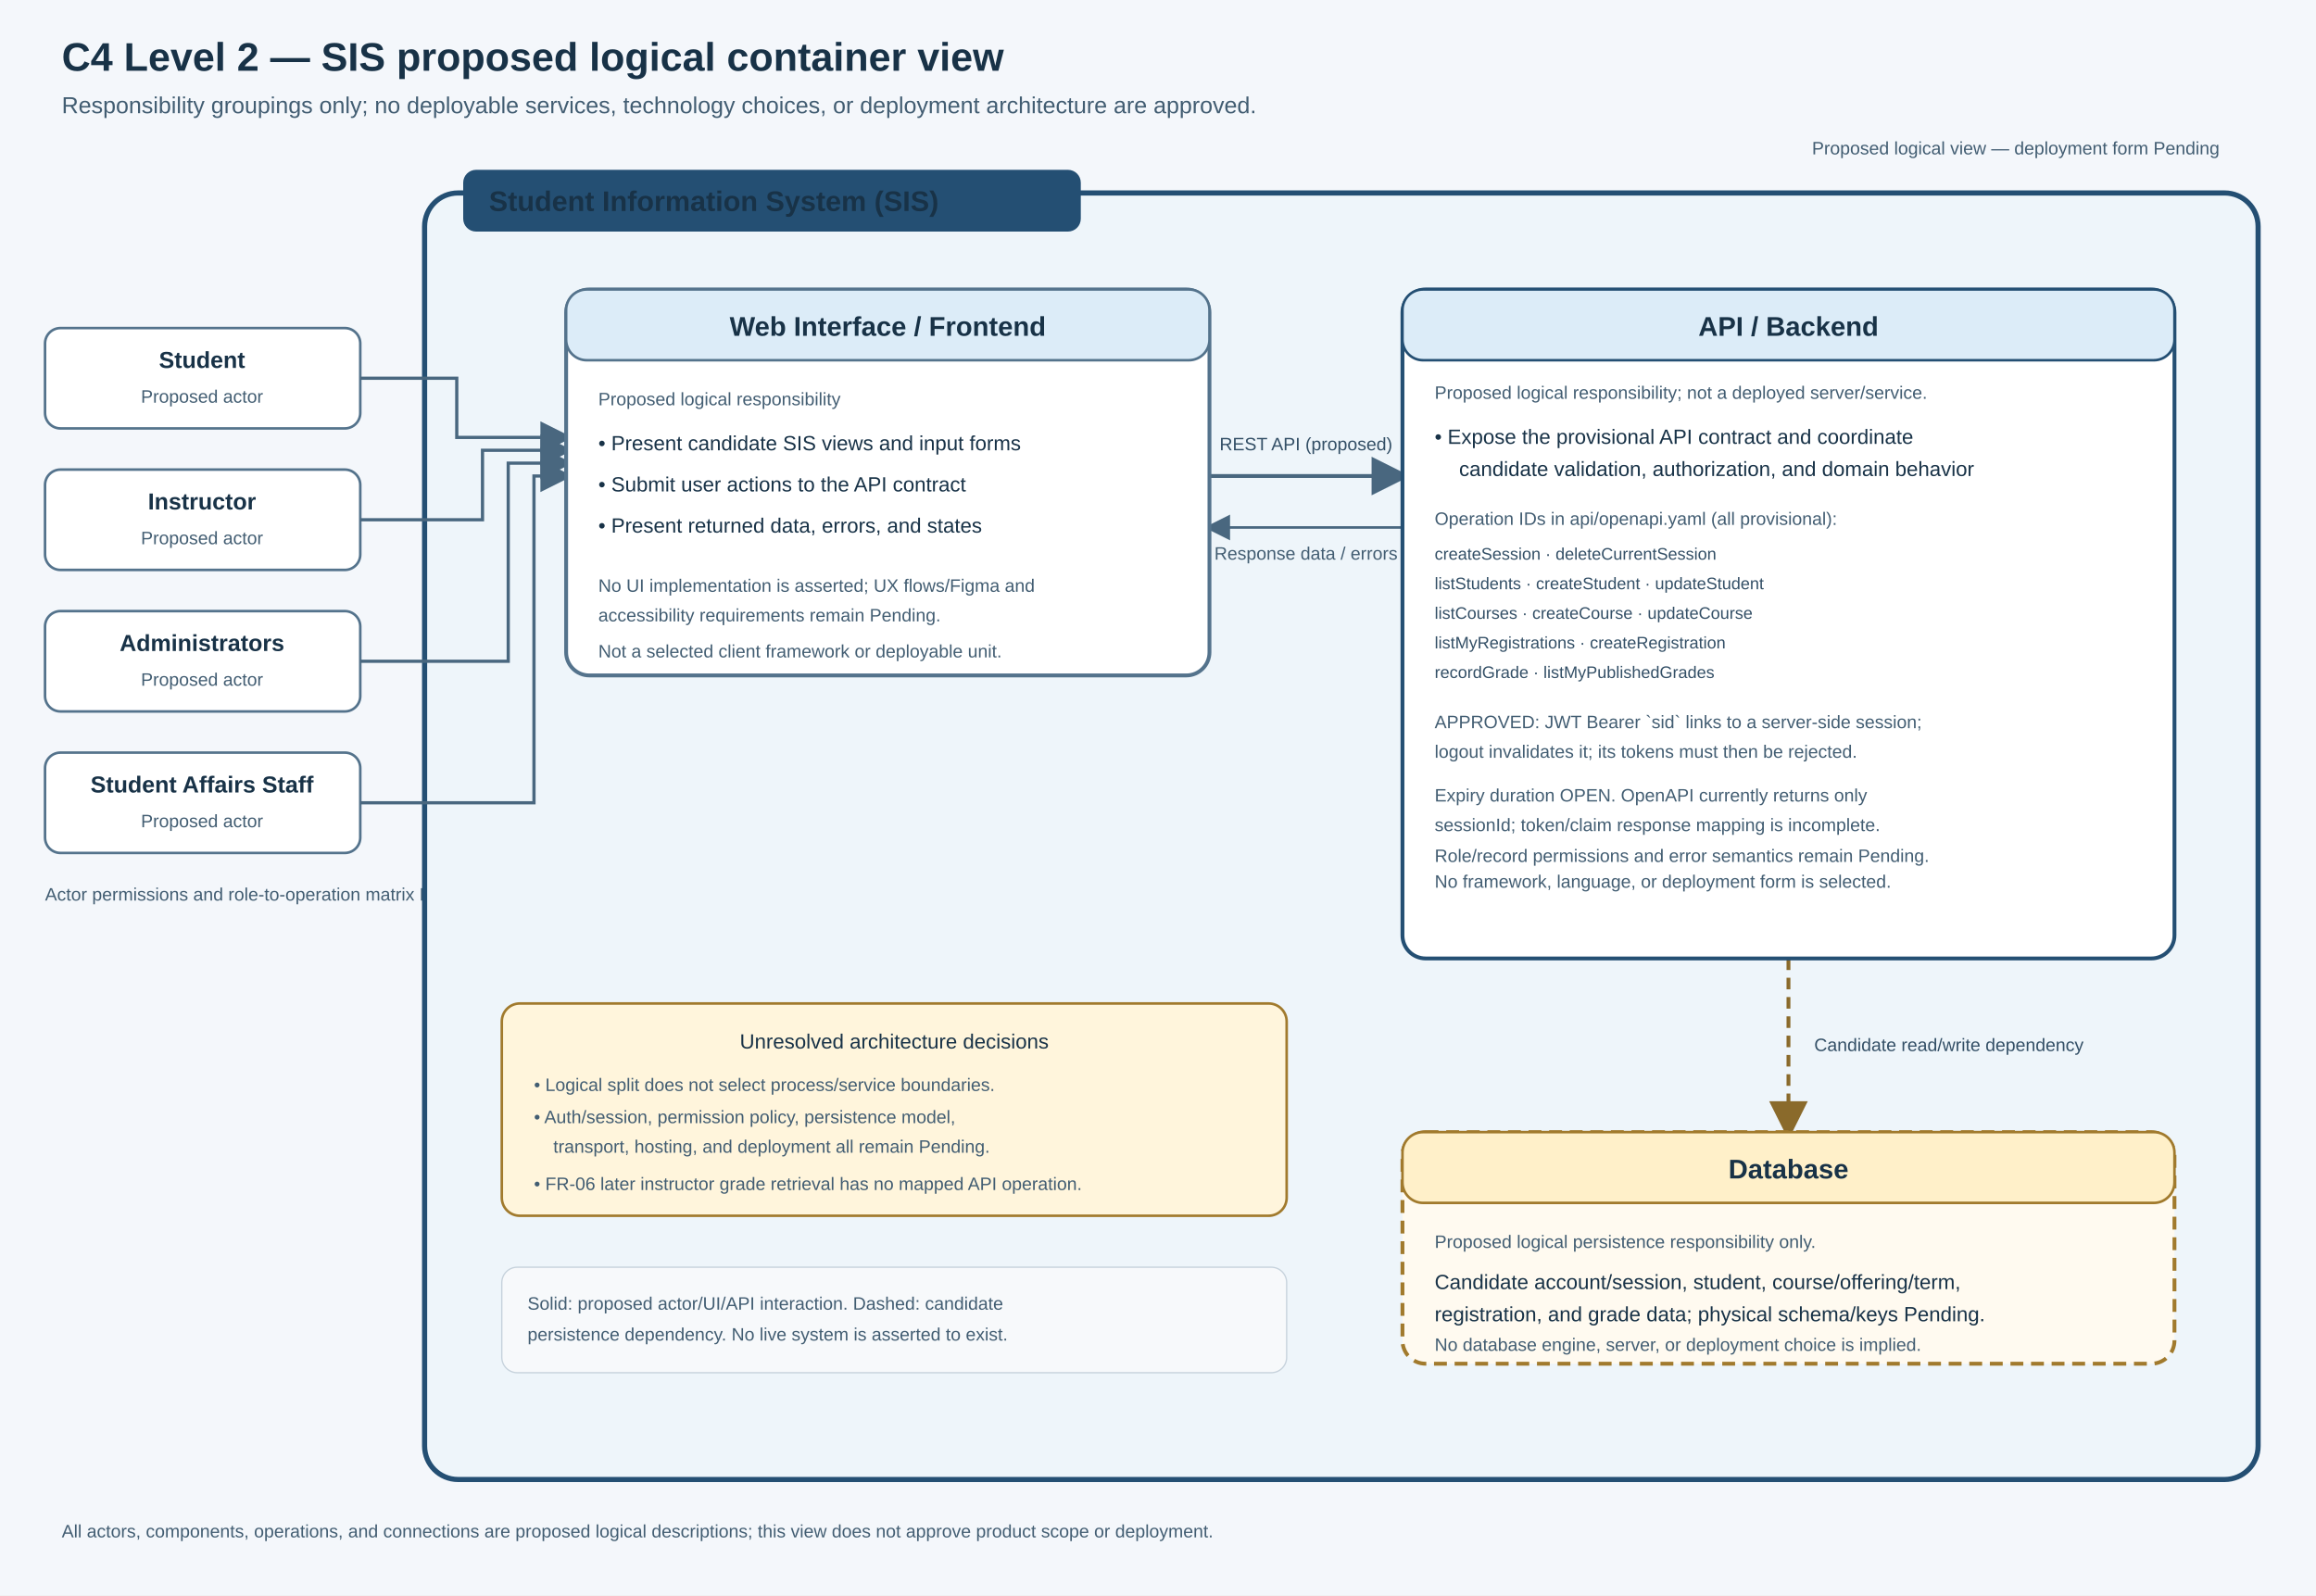
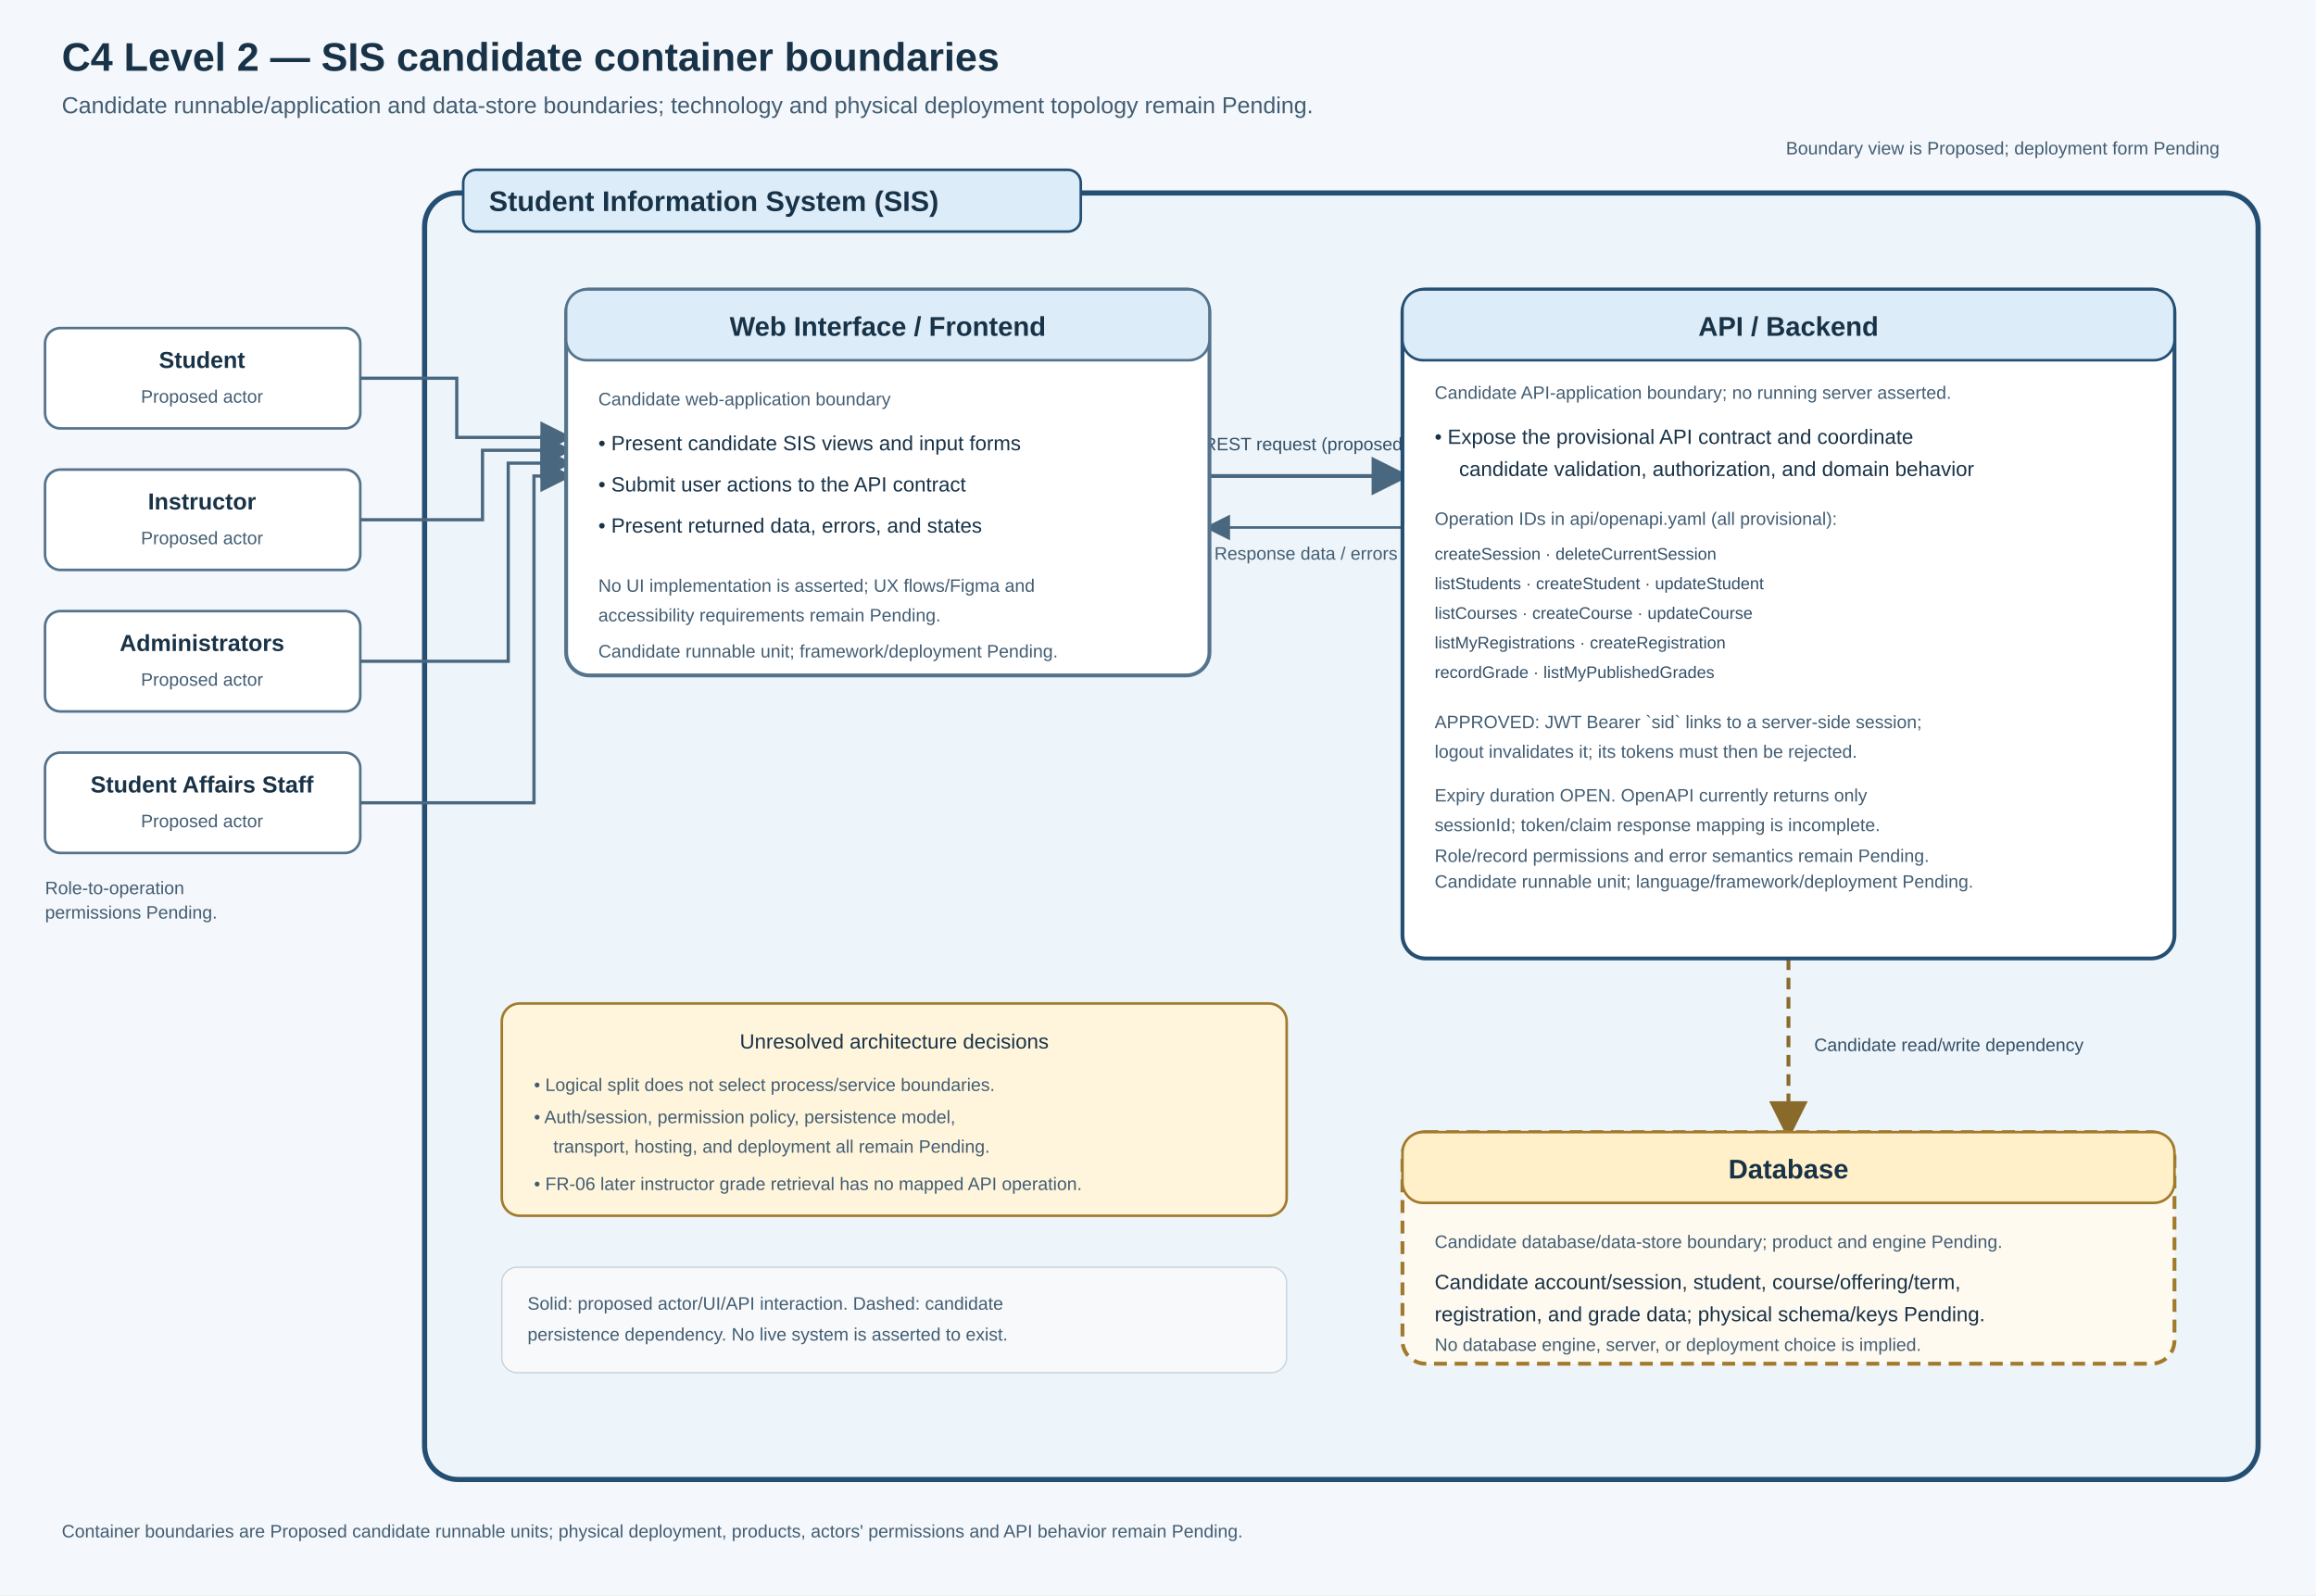
<svg xmlns="http://www.w3.org/2000/svg" width="1800" height="1240" viewBox="0 0 1800 1240" role="img" aria-labelledby="title description">
  <defs>
    <marker id="arrow" markerWidth="10" markerHeight="10" refX="8" refY="5" orient="auto" markerUnits="strokeWidth">
      <path d="M0,0 L10,5 L0,10 z" fill="#49677f" />
    </marker>
    <marker id="dashArrow" markerWidth="10" markerHeight="10" refX="8" refY="5" orient="auto" markerUnits="strokeWidth">
      <path d="M0,0 L10,5 L0,10 z" fill="#8a6a2b" />
    </marker>
    <style>
      text { font-family: Arial, Helvetica, sans-serif; fill: #183247; }
      .title { font-size: 31px; font-weight: 700; }
      .subtitle { font-size: 18px; fill: #425d72; }
      .actor-title { font-size: 18px; font-weight: 700; }
      .card-title { font-size: 21px; font-weight: 700; }
      .body { font-size: 16px; }
      .small { font-size: 14px; fill: #425d72; }
      .edge-label { font-size: 14px; fill: #334f66; }
      .operation { font-size: 13px; fill: #334f66; }
    </style>
  </defs>
  <rect width="1800" height="1240" fill="#f4f7fb" />
-   <text class="title" x="48" y="55">C4 Level 2 — SIS proposed logical container view</text>
-   <text class="subtitle" x="48" y="88">Responsibility groupings only; no deployable services, technology choices, or deployment architecture are approved.</text>
+   <text class="title" x="48" y="55">C4 Level 2 — SIS candidate container boundaries</text>
+   <text class="subtitle" x="48" y="88">Candidate runnable/application and data-store boundaries; technology and physical deployment topology remain Pending.</text>
  <rect x="35" y="255" width="245" height="78" rx="12" fill="#ffffff" stroke="#54738c" stroke-width="2" />
  <text class="actor-title" x="157" y="286" text-anchor="middle">Student</text>
  <text class="small" x="157" y="313" text-anchor="middle">Proposed actor</text>
  <rect x="35" y="365" width="245" height="78" rx="12" fill="#ffffff" stroke="#54738c" stroke-width="2" />
  <text class="actor-title" x="157" y="396" text-anchor="middle">Instructor</text>
  <text class="small" x="157" y="423" text-anchor="middle">Proposed actor</text>
  <rect x="35" y="475" width="245" height="78" rx="12" fill="#ffffff" stroke="#54738c" stroke-width="2" />
  <text class="actor-title" x="157" y="506" text-anchor="middle">Administrators</text>
  <text class="small" x="157" y="533" text-anchor="middle">Proposed actor</text>
  <rect x="35" y="585" width="245" height="78" rx="12" fill="#ffffff" stroke="#54738c" stroke-width="2" />
  <text class="actor-title" x="157" y="616" text-anchor="middle">Student Affairs Staff</text>
  <text class="small" x="157" y="643" text-anchor="middle">Proposed actor</text>
-   <text class="small" x="35" y="700">Actor permissions and role-to-operation matrix Pending.</text>
+   <text class="small" x="35" y="695">Role-to-operation</text>
+   <text class="small" x="35" y="714">permissions Pending.</text>
  <rect x="330" y="150" width="1425" height="1000" rx="26" fill="#eef5fa" stroke="#244f73" stroke-width="4" />
-   <rect x="360" y="132" width="480" height="48" rx="10" fill="#244f73" />
-   <text x="380" y="164" font-size="22" font-weight="700" fill="#ffffff">Student Information System (SIS)</text>
-   <text class="small" x="1725" y="120" text-anchor="end">Proposed logical view — deployment form Pending</text>
+   <rect x="360" y="132" width="480" height="48" rx="10" fill="#dcecf8" stroke="#244f73" stroke-width="2" />
+   <text x="380" y="164" font-size="22" font-weight="700" fill="#183247">Student Information System (SIS)</text>
+   <text class="small" x="1725" y="120" text-anchor="end">Boundary view is Proposed; deployment form Pending</text>
  <path d="M280 294 H355 V340 H440" fill="none" stroke="#49677f" stroke-width="2.5" marker-end="url(#arrow)" />
  <path d="M280 404 H375 V350 H440" fill="none" stroke="#49677f" stroke-width="2.5" marker-end="url(#arrow)" />
  <path d="M280 514 H395 V360 H440" fill="none" stroke="#49677f" stroke-width="2.5" marker-end="url(#arrow)" />
  <path d="M280 624 H415 V370 H440" fill="none" stroke="#49677f" stroke-width="2.5" marker-end="url(#arrow)" />
  <path d="M940 370 H1090" fill="none" stroke="#49677f" stroke-width="3" marker-end="url(#arrow)" />
-   <text class="edge-label" x="1015" y="350" text-anchor="middle">REST API (proposed)</text>
+   <text class="edge-label" x="1015" y="350" text-anchor="middle">REST request (proposed)</text>
  <path d="M1090 410 H940" fill="none" stroke="#49677f" stroke-width="2" marker-end="url(#arrow)" />
  <text class="small" x="1015" y="435" text-anchor="middle">Response data / errors</text>
  <path d="M1390 745 V880" fill="none" stroke="#8a6a2b" stroke-width="3" stroke-dasharray="9 6" marker-end="url(#dashArrow)" />
  <text class="edge-label" x="1410" y="817">Candidate read/write dependency</text>
  <rect x="440" y="225" width="500" height="300" rx="18" fill="#ffffff" stroke="#54738c" stroke-width="3" />
  <rect x="440" y="225" width="500" height="55" rx="16" fill="#dcecf8" stroke="#54738c" stroke-width="2" />
  <text class="card-title" x="690" y="261" text-anchor="middle">Web Interface / Frontend</text>
-   <text class="small" x="465" y="315">Proposed logical responsibility</text>
+   <text class="small" x="465" y="315">Candidate web-application boundary</text>
  <text class="body" x="465" y="350">• Present candidate SIS views and input forms</text>
  <text class="body" x="465" y="382">• Submit user actions to the API contract</text>
  <text class="body" x="465" y="414">• Present returned data, errors, and states</text>
  <text class="small" x="465" y="460">No UI implementation is asserted; UX flows/Figma and</text>
  <text class="small" x="465" y="483">accessibility requirements remain Pending.</text>
-   <text class="small" x="465" y="511">Not a selected client framework or deployable unit.</text>
+   <text class="small" x="465" y="511">Candidate runnable unit; framework/deployment Pending.</text>
  <rect x="1090" y="225" width="600" height="520" rx="18" fill="#ffffff" stroke="#244f73" stroke-width="3" />
  <rect x="1090" y="225" width="600" height="55" rx="16" fill="#dcecf8" stroke="#244f73" stroke-width="2" />
  <text class="card-title" x="1390" y="261" text-anchor="middle">API / Backend</text>
-   <text class="small" x="1115" y="310">Proposed logical responsibility; not a deployed server/service.</text>
+   <text class="small" x="1115" y="310">Candidate API-application boundary; no running server asserted.</text>
  <text class="body" x="1115" y="345">• Expose the provisional API contract and coordinate</text>
  <text class="body" x="1134" y="370">candidate validation, authorization, and domain behavior</text>
  <text class="small" x="1115" y="408">Operation IDs in api/openapi.yaml (all provisional):</text>
  <text class="operation" x="1115" y="435">createSession · deleteCurrentSession</text>
  <text class="operation" x="1115" y="458">listStudents · createStudent · updateStudent</text>
  <text class="operation" x="1115" y="481">listCourses · createCourse · updateCourse</text>
  <text class="operation" x="1115" y="504">listMyRegistrations · createRegistration</text>
  <text class="operation" x="1115" y="527">recordGrade · listMyPublishedGrades</text>
  <text class="small" x="1115" y="566">APPROVED: JWT Bearer `sid` links to a server-side session;</text>
  <text class="small" x="1115" y="589">logout invalidates it; its tokens must then be rejected.</text>
  <text class="small" x="1115" y="623">Expiry duration OPEN. OpenAPI currently returns only</text>
  <text class="small" x="1115" y="646">sessionId; token/claim response mapping is incomplete.</text>
  <text class="small" x="1115" y="670">Role/record permissions and error semantics remain Pending.</text>
-   <text class="small" x="1115" y="690">No framework, language, or deployment form is selected.</text>
+   <text class="small" x="1115" y="690">Candidate runnable unit; language/framework/deployment Pending.</text>
  <rect x="1090" y="880" width="600" height="180" rx="18" fill="#fffaf0" stroke="#a17a2d" stroke-width="3" stroke-dasharray="10 6" />
  <rect x="1090" y="880" width="600" height="55" rx="16" fill="#fff0c9" stroke="#a17a2d" stroke-width="2" />
  <text class="card-title" x="1390" y="916" text-anchor="middle">Database</text>
-   <text class="small" x="1115" y="970">Proposed logical persistence responsibility only.</text>
+   <text class="small" x="1115" y="970">Candidate database/data-store boundary; product and engine Pending.</text>
  <text class="body" x="1115" y="1002">Candidate account/session, student, course/offering/term,</text>
  <text class="body" x="1115" y="1027">registration, and grade data; physical schema/keys Pending.</text>
  <text class="small" x="1115" y="1050">No database engine, server, or deployment choice is implied.</text>
  <rect x="390" y="780" width="610" height="165" rx="14" fill="#fff5dc" stroke="#a17a2d" stroke-width="2" />
  <text class="body" x="695" y="815" text-anchor="middle">Unresolved architecture decisions</text>
  <text class="small" x="415" y="848">• Logical split does not select process/service boundaries.</text>
  <text class="small" x="415" y="873">• Auth/session, permission policy, persistence model,</text>
  <text class="small" x="430" y="896">transport, hosting, and deployment all remain Pending.</text>
  <text class="small" x="415" y="925">• FR-06 later instructor grade retrieval has no mapped API operation.</text>
  <rect x="390" y="985" width="610" height="82" rx="12" fill="#f7f9fb" stroke="#c6d2dc" />
  <text class="small" x="410" y="1018">Solid: proposed actor/UI/API interaction. Dashed: candidate</text>
  <text class="small" x="410" y="1042">persistence dependency. No live system is asserted to exist.</text>
-   <text class="small" x="48" y="1195">All actors, components, operations, and connections are proposed logical descriptions; this view does not approve product scope or deployment.</text>
+   <text class="small" x="48" y="1195">Container boundaries are Proposed candidate runnable units; physical deployment, products, actors' permissions and API behavior remain Pending.</text>
</svg>
